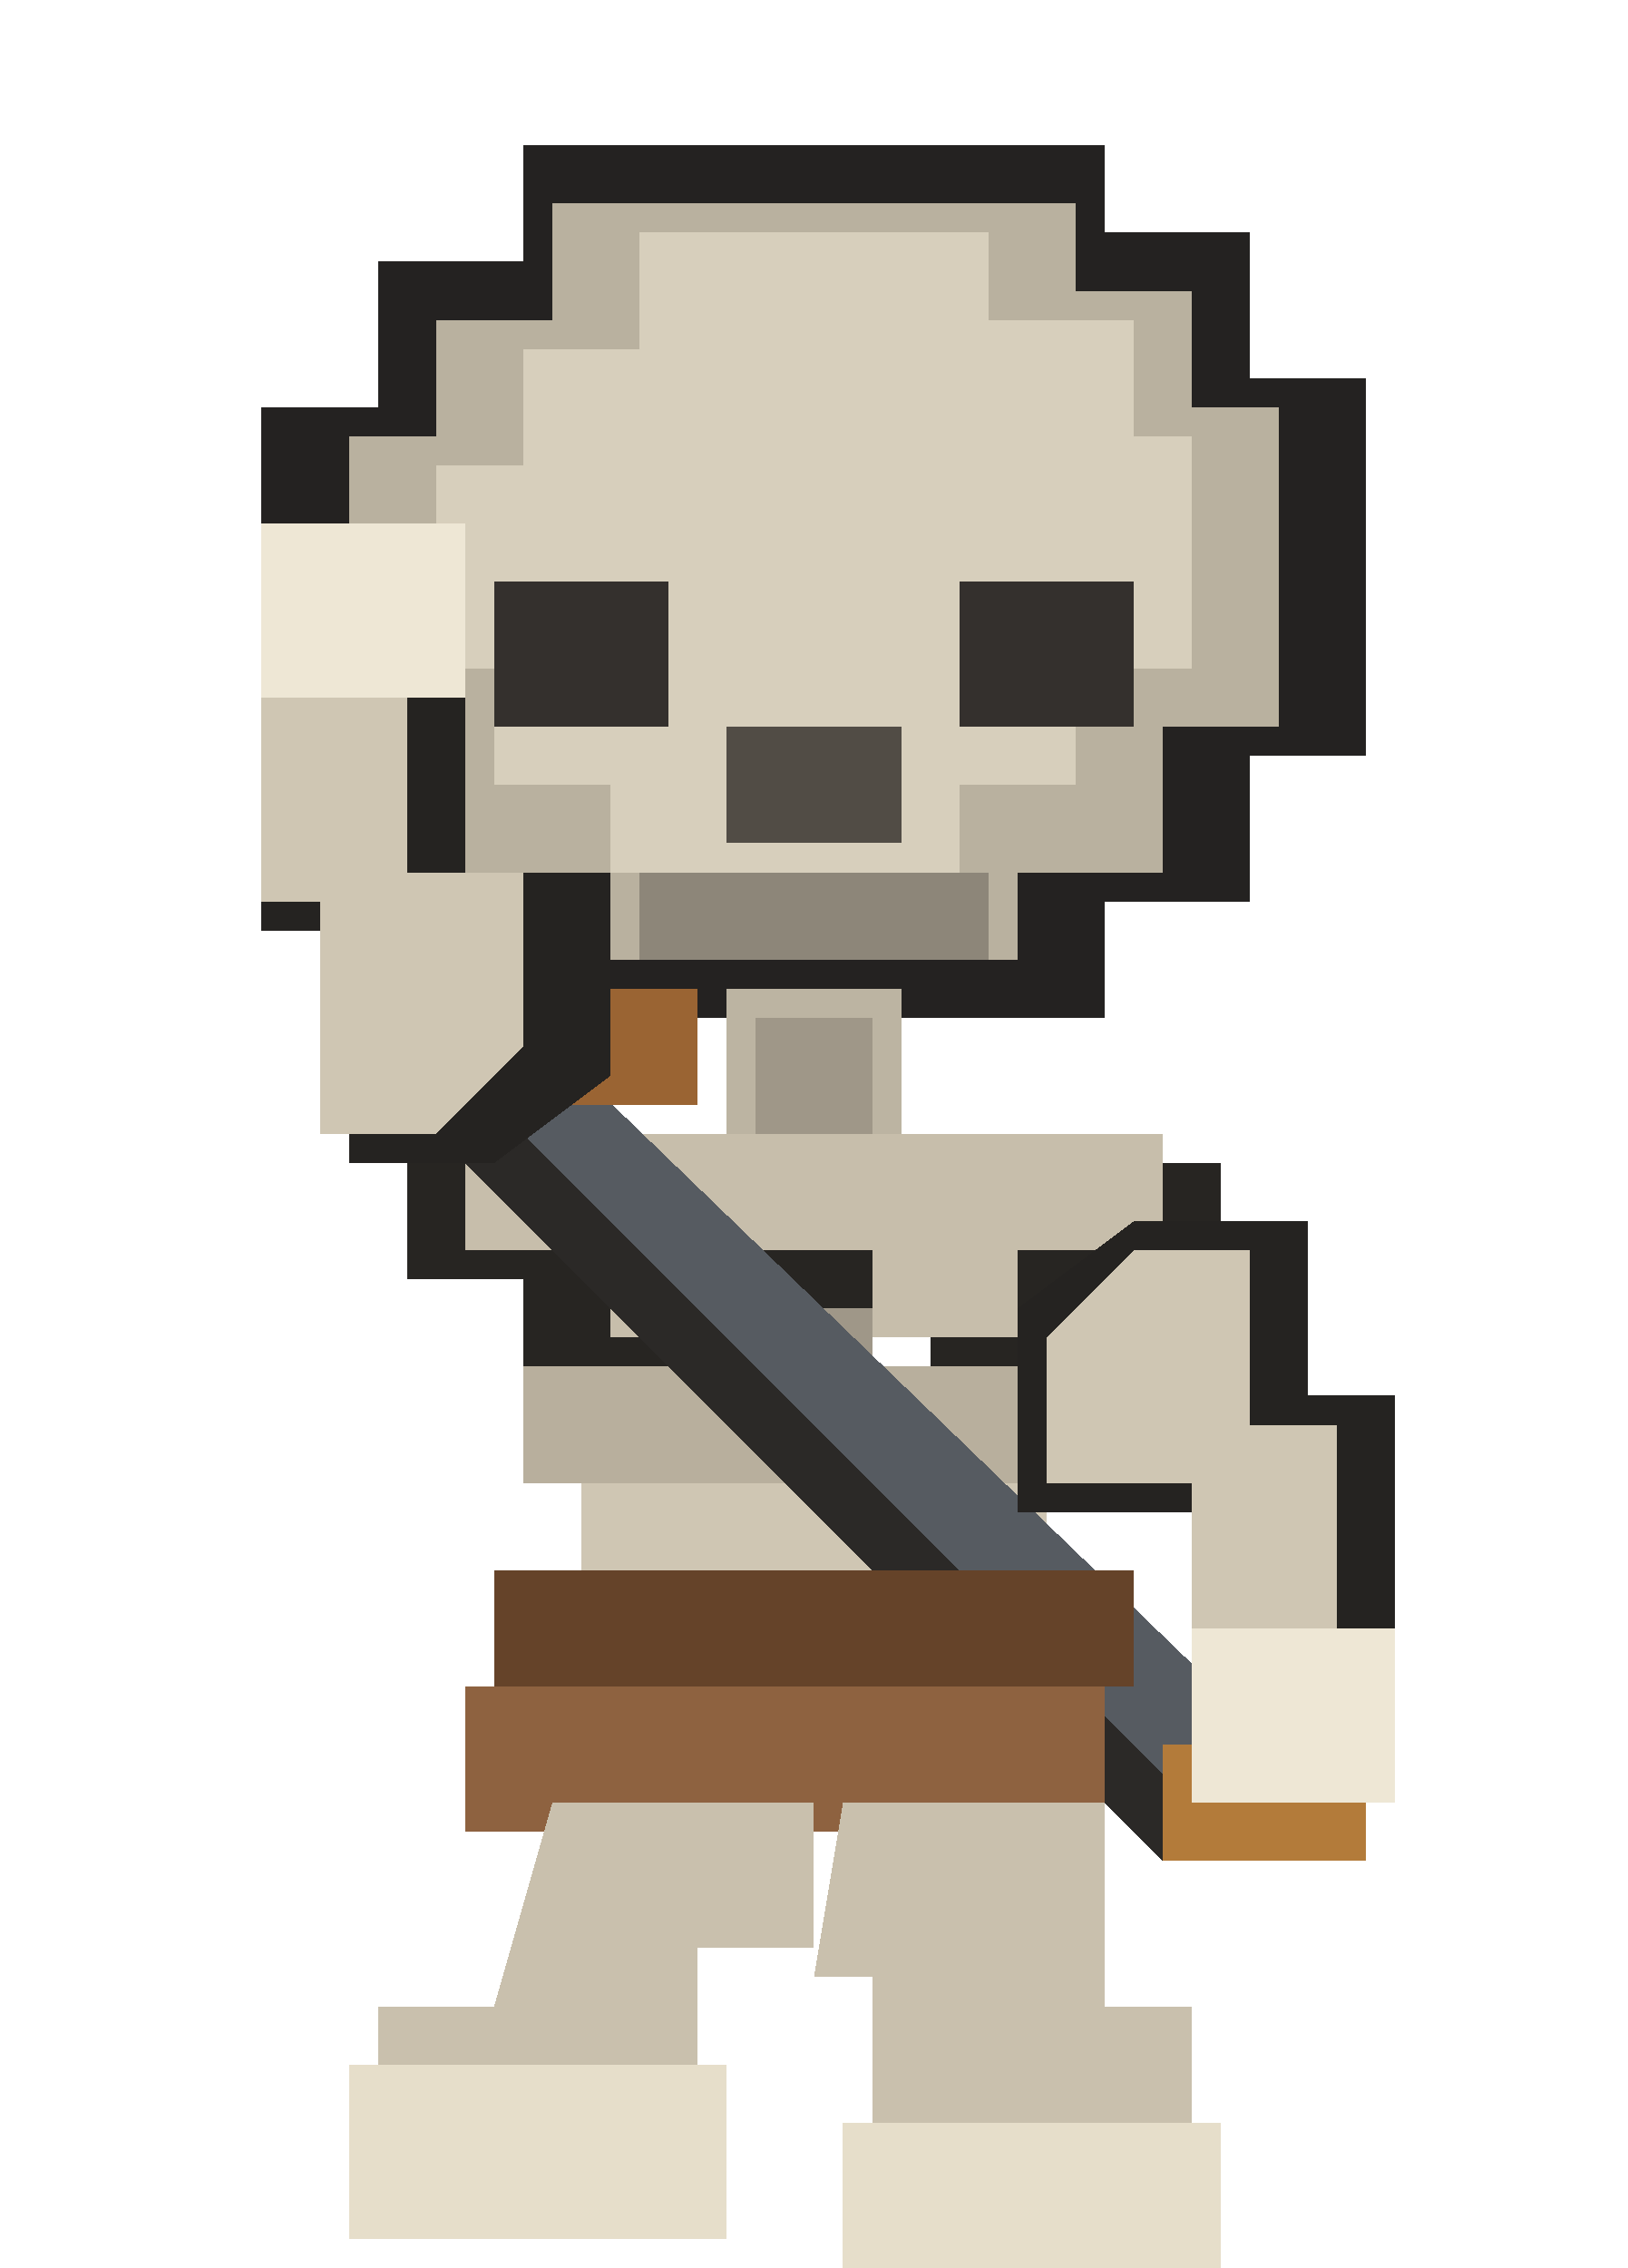
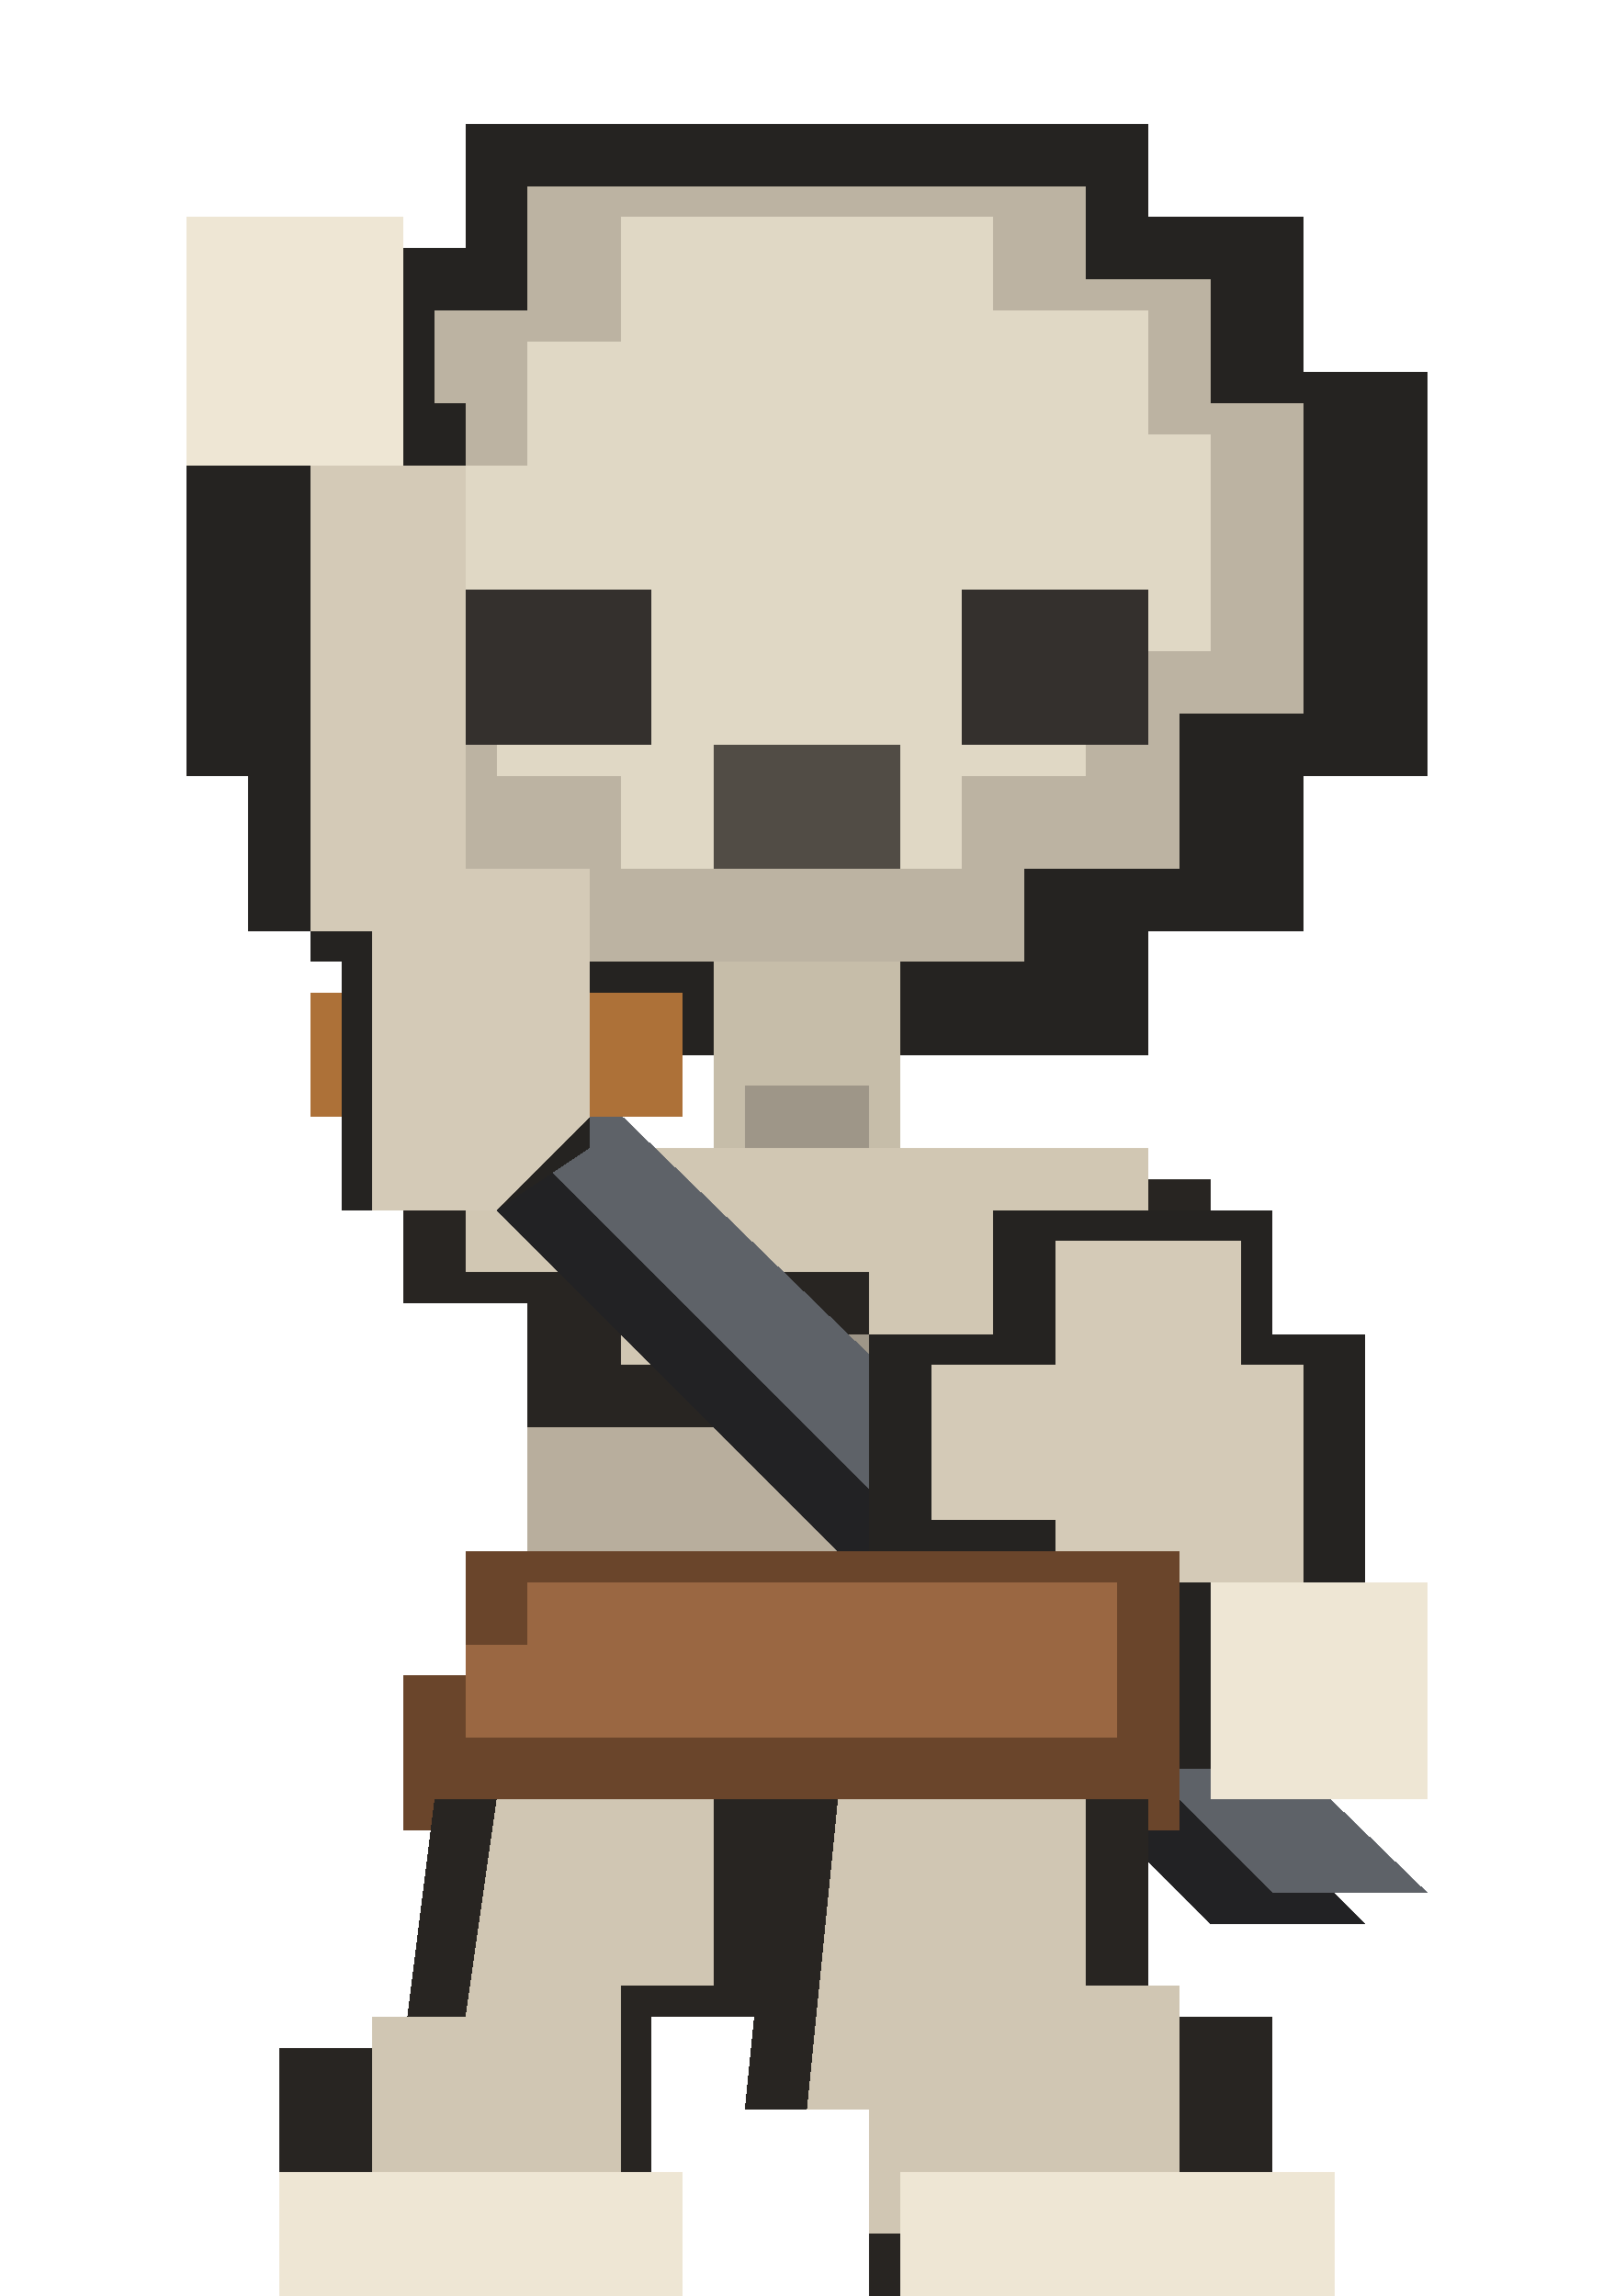
- <svg xmlns="http://www.w3.org/2000/svg" width="56" height="78" viewBox="0 0 56 78" shape-rendering="crispEdges">
-   <rect width="56" height="78" fill="none" />
-   <path fill="#242221" d="M18 5h20v3h5v5h4v13h-4v5h-5v4H18v-3h-5v-6H9V14h4V9h5z" />
-   <path fill="#b9b19f" d="M19 7h18v3h4v4h3v11h-4v5h-5v3H20v-3h-5v-5h-3V15h3v-4h4z" />
-   <path fill="#d7cfbc" d="M22 8h12v3h5v4h2v8h-4v4h-4v3H21v-3h-4v-4h-2v-7h3v-4h4z" />
-   <rect x="17" y="20" width="6" height="5" fill="#34302d" />
-   <rect x="33" y="20" width="6" height="5" fill="#34302d" />
-   <rect x="25" y="25" width="6" height="4" fill="#514c45" />
-   <rect x="22" y="30" width="12" height="3" fill="#8d8679" />
-   <rect x="25" y="34" width="6" height="8" fill="#bcb4a2" />
-   <rect x="26" y="35" width="4" height="19" fill="#9f9788" />
-   <path fill="#272522" d="M14 40h28v4h-4v4h-6v-3H24v3h-6v-4h-4z" />
-   <path fill="#c7beab" d="M16 39h24v4h-5v3h-5v-3h-4v3h-5v-3h-5z" />
-   <path fill="#b8af9d" d="M18 47h20v4H18z" />
-   <path fill="#cfc6b3" d="M20 51h16v4H20z" />
-   <path fill="#2b2927" d="M13 37h5l27 27h-5z" />
-   <path fill="#565b61" d="M15 36h4l28 27h-5z" />
-   <path fill="#9a6433" d="M11 34h13v4H11z" />
-   <rect x="40" y="60" width="7" height="4" fill="#b37b3a" />
-   <path fill="#252321" d="M17 40h-5v-8H9V20h7v10h5v7z" />
-   <path fill="#cfc6b3" d="M15 39h-4v-8H9v-9h5v8h4v6z" />
-   <rect x="9" y="18" width="7" height="6" fill="#eee7d5" />
-   <path fill="#252321" d="M39 42h6v6h3v11h-7v-7h-6v-7z" />
-   <path fill="#cfc6b3" d="M39 43h4v6h3v8h-5v-6h-5v-5z" />
-   <rect x="41" y="56" width="7" height="6" fill="#eee7d5" />
-   <path fill="#8e6240" d="M18 54h20v9H16v-5h2z" />
-   <path fill="#654329" d="M17 54h22v4H17z" />
-   <path fill="#c9c0ad" d="M19 62h9v5h-4v7H13v-5h4z" />
-   <rect x="12" y="71" width="13" height="6" fill="#e6deca" />
-   <path fill="#c9c0ad" d="M29 62h9v7h3v9H30v-10h-2z" />
-   <rect x="29" y="73" width="13" height="5" fill="#e6deca" />
+ <svg xmlns="http://www.w3.org/2000/svg" width="52" height="74" viewBox="0 0 52 74" shape-rendering="crispEdges">
+   <rect width="52" height="74" fill="none" />
+   <path fill="#252321" d="M15 4h22v3h5v5h4v13h-4v5h-5v4H15v-3h-5v-6H6V13h4V8h5z" />
+   <path fill="#bcb3a2" d="M17 6h18v3h4v4h3v10h-4v5h-5v3H18v-3h-4v-5h-3V14h3v-4h3z" />
+   <path fill="#e0d8c5" d="M20 7h12v3h5v4h2v7h-4v4h-4v3H20v-3h-4v-4h-2v-6h3v-4h3z" />
+   <rect x="15" y="19" width="6" height="5" fill="#34302d" />
+   <rect x="31" y="19" width="6" height="5" fill="#34302d" />
+   <rect x="23" y="24" width="6" height="4" fill="#514c45" />
+   <rect x="23" y="31" width="6" height="8" fill="#c6bda9" />
+   <rect x="24" y="35" width="4" height="17" fill="#9e9688" />
+   <path fill="#282522" d="M13 38h26v4h-4v4h-6v-3h-6v3h-6v-4h-4z" />
+   <path fill="#d1c7b3" d="M15 37h22v4h-5v3h-4v-3h-4v3h-4v-3h-5z" />
+   <rect x="17" y="46" width="18" height="4" fill="#b8ae9d" />
+   <path fill="#222224" d="M12 35h5l27 27h-5z" />
+   <path fill="#5e6268" d="M14 34h4l28 27h-5z" />
+   <rect x="10" y="32" width="12" height="4" fill="#ad7138" />
+   <path fill="#252321" d="M16 39h-5v-9H8V13h7v15h4v9z" />
+   <path fill="#d4cab7" d="M16 39h-4v-9h-2V15h5v13h4v8z" />
+   <rect x="6" y="7" width="7" height="8" fill="#eee6d4" />
+   <path fill="#252321" d="M36 39h5v4h3v10h-5v4h-7v-6h-4v-8h4v-4z" />
+   <path fill="#d4cab7" d="M37 40h3v4h2v7h-4v3h-4v-5h-4v-5h4v-4z" />
+   <rect x="39" y="51" width="7" height="7" fill="#eee6d4" />
+   <path fill="#6a452b" d="M15 50h23v9H13v-5h2z" />
+   <path fill="#9a6742" d="M17 51h19v5H15v-3h2z" />
+   <path fill="#282522" d="M25 58h12v7h4v9H28v-6h-4z" />
+   <path fill="#d0c6b3" d="M27 58h8v6h3v8H28v-4h-2z" />
+   <path fill="#282522" d="M14 58h11v7h-4v9H9v-8h4z" />
+   <path fill="#d0c6b3" d="M16 58h7v6h-3v8h-8v-7h3z" />
+   <rect x="29" y="70" width="14" height="4" fill="#eee6d4" />
+   <rect x="9" y="70" width="13" height="4" fill="#eee6d4" />
</svg>
